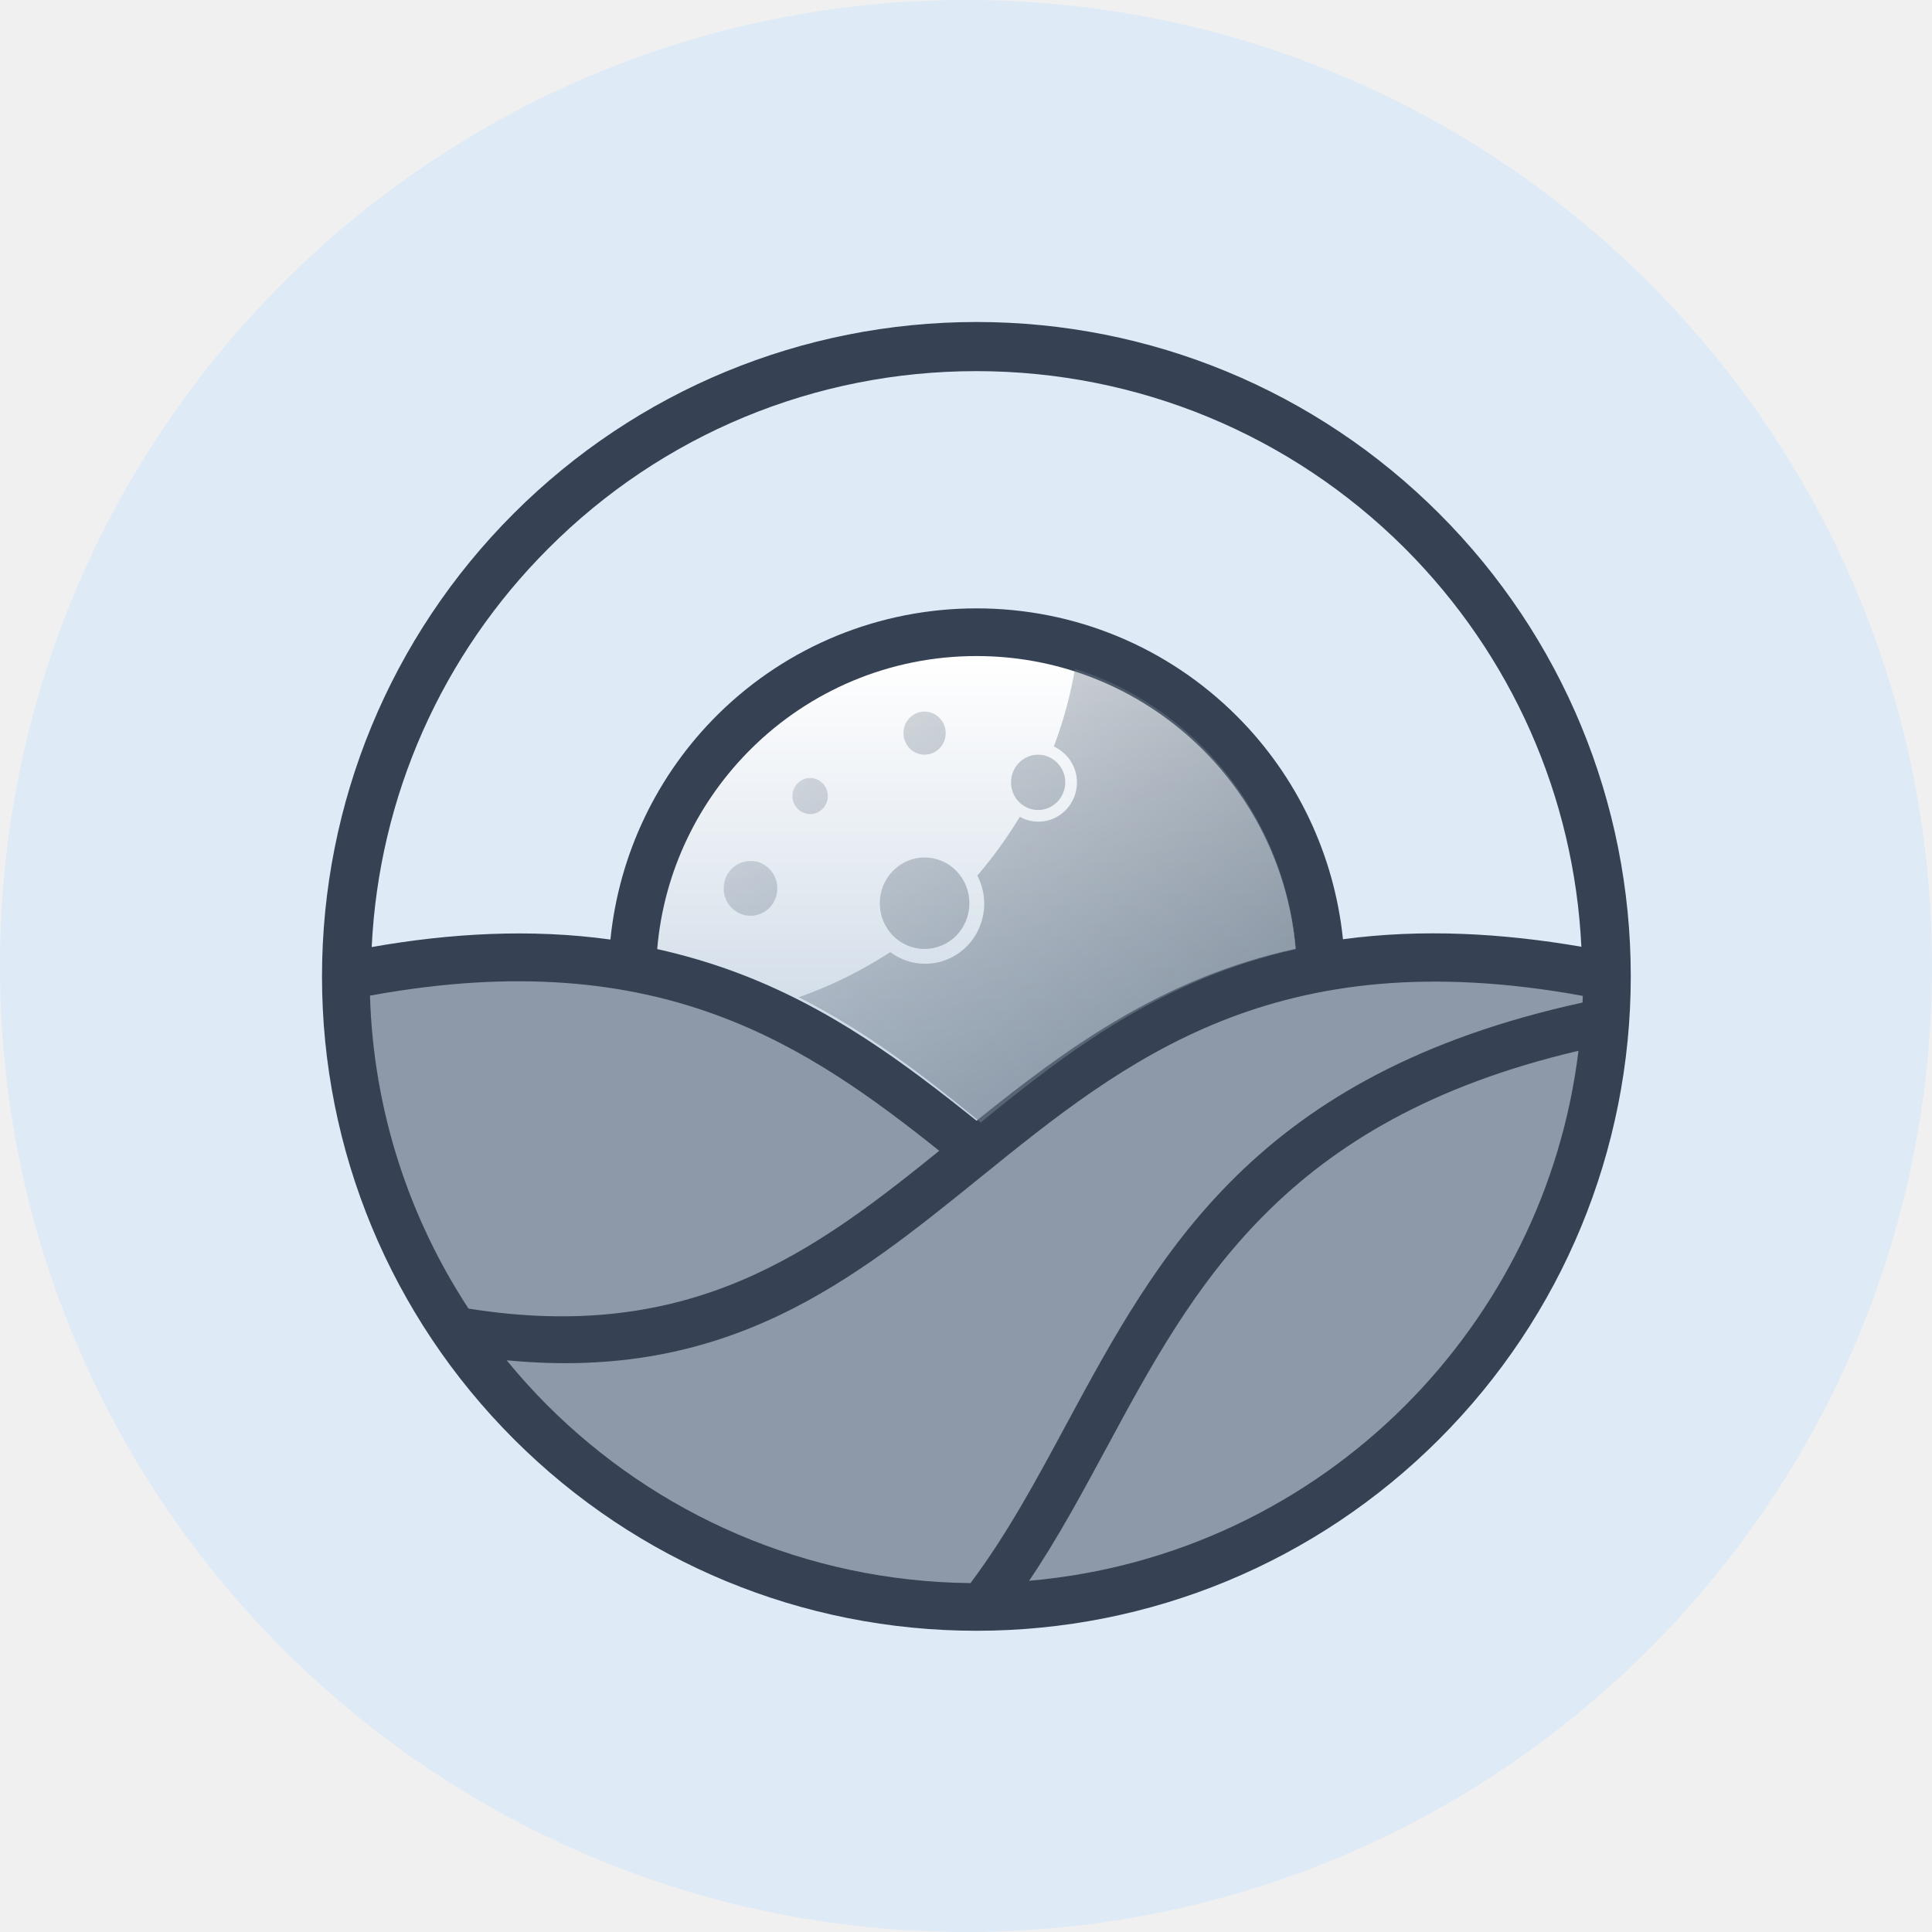
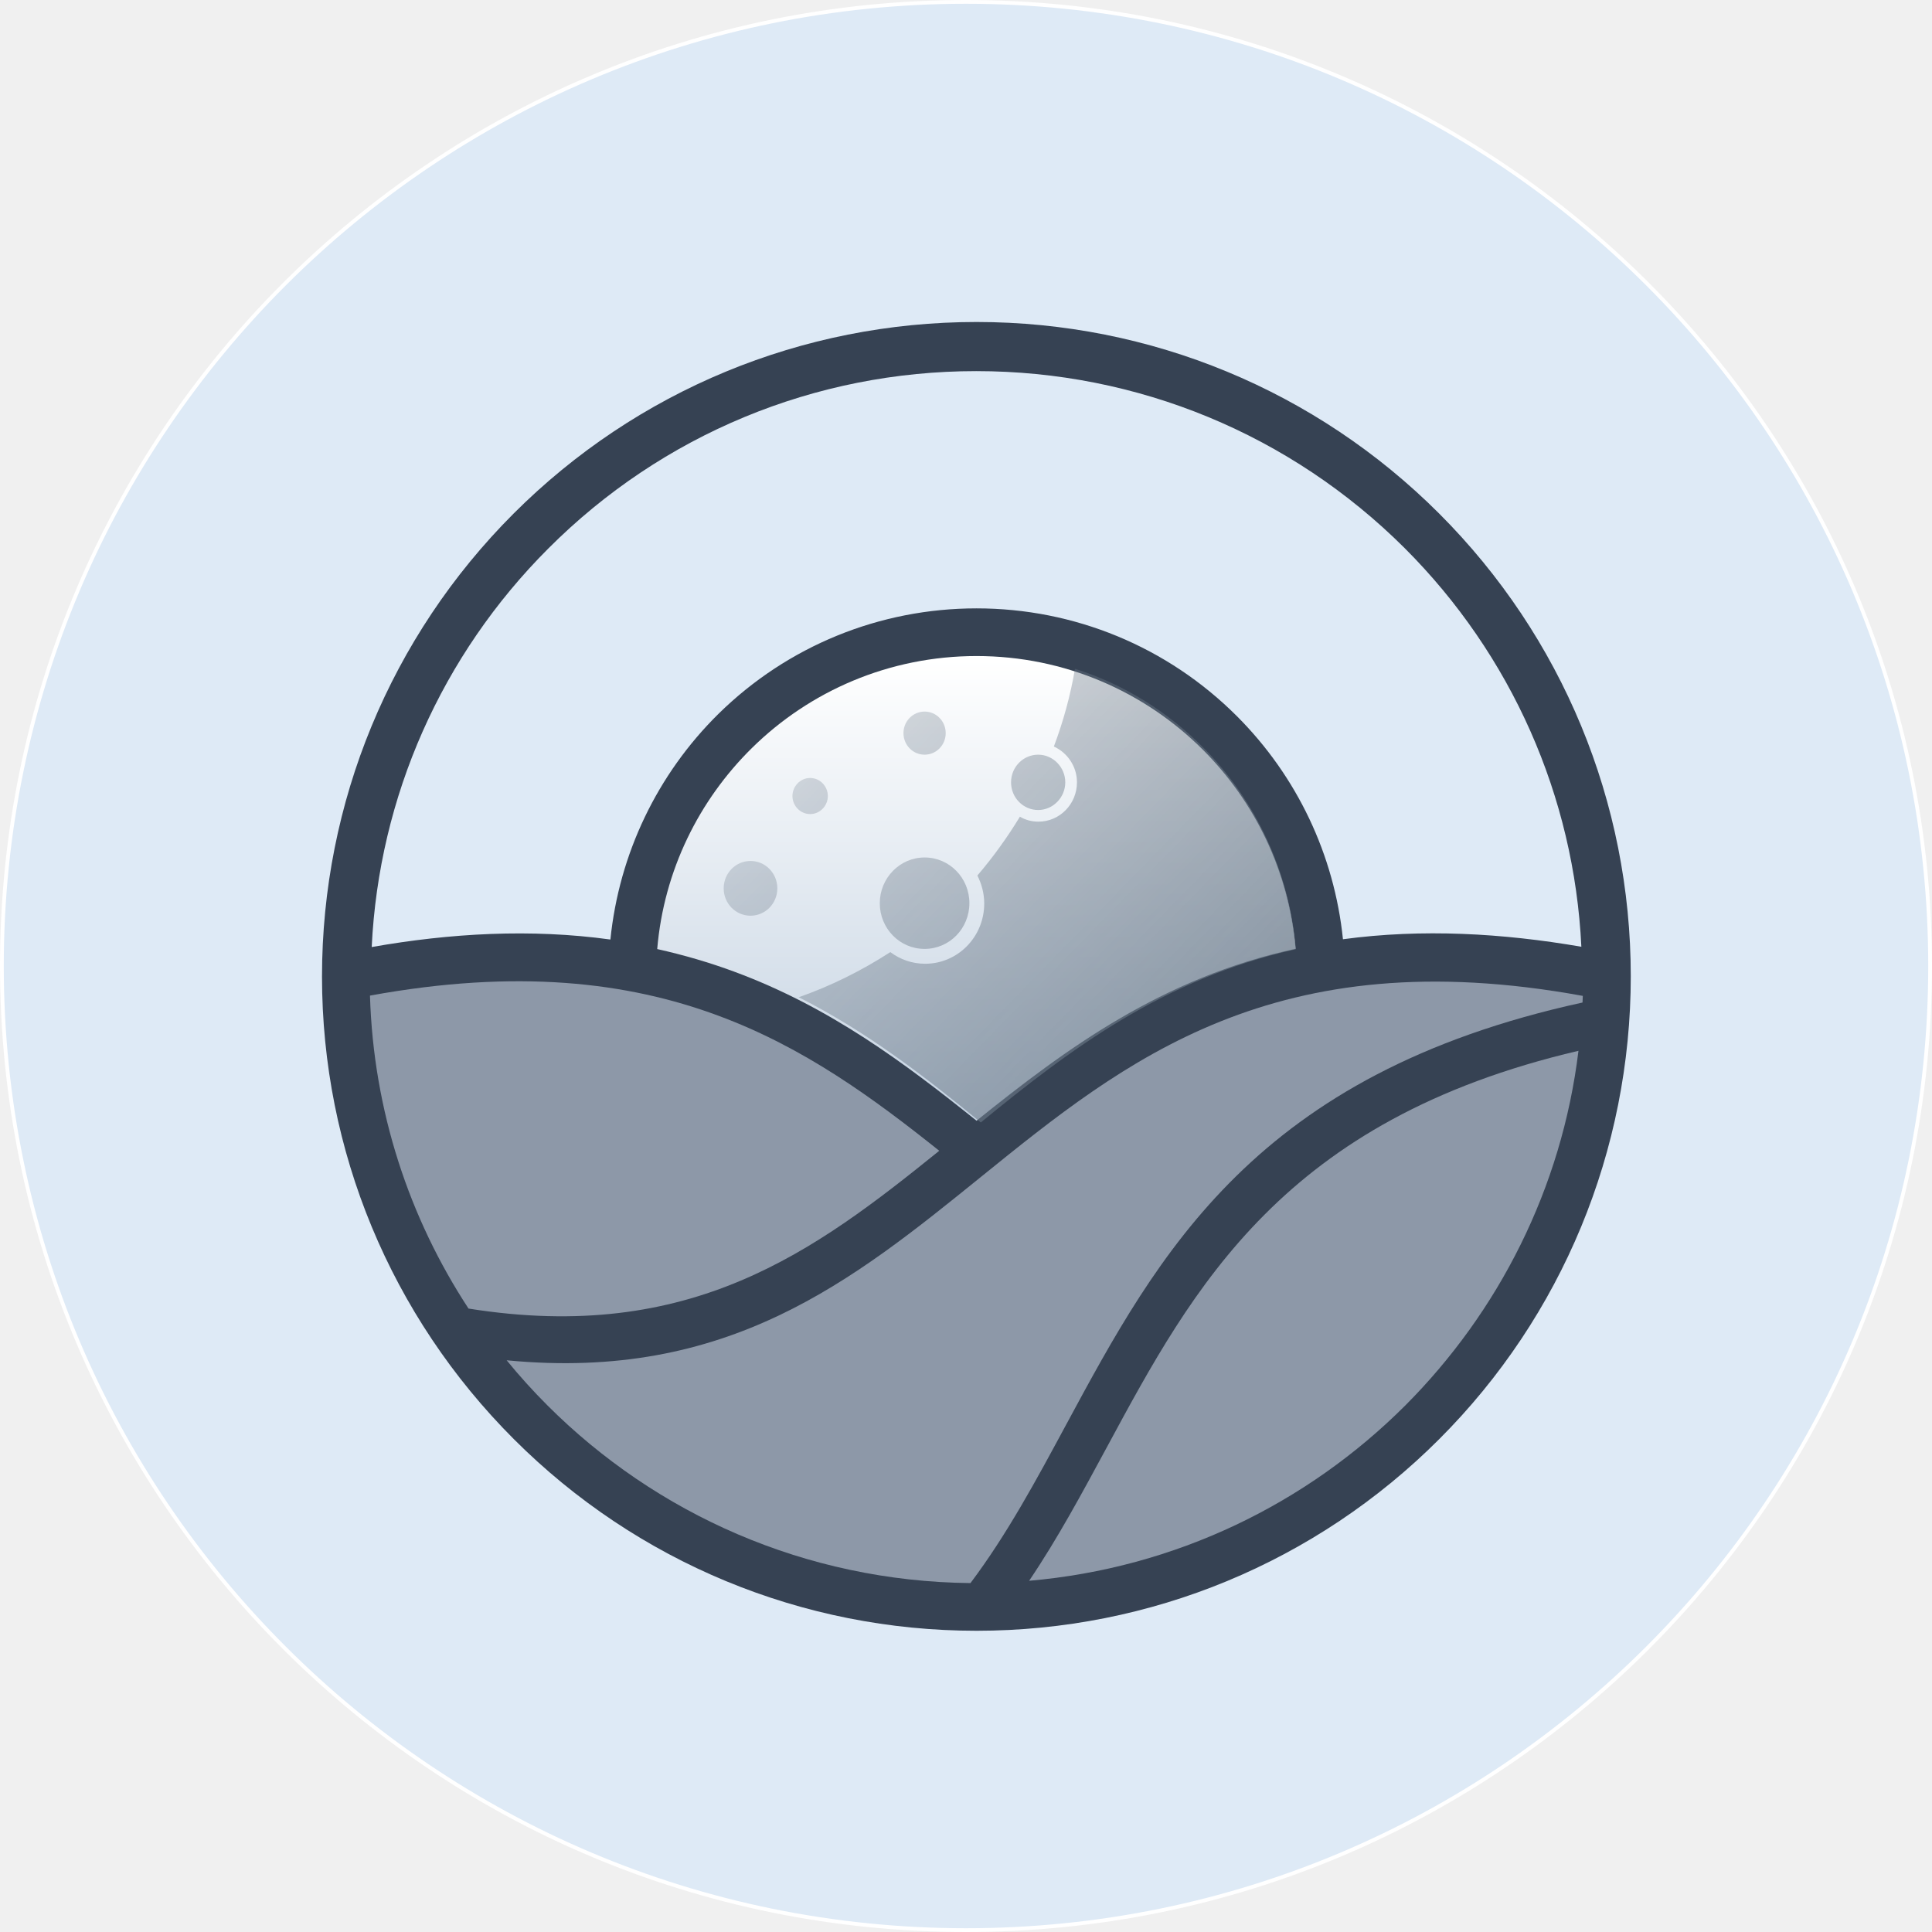
- <svg xmlns="http://www.w3.org/2000/svg" width="72" height="72" viewBox="0 0 72 72" fill="none">
-   <rect width="72" height="72" rx="36" fill="#DEEAF6" />
-   <path d="M36.392 12C42.876 12 49.046 14.552 53.634 19.14C58.222 23.728 60.774 29.899 60.774 36.382C60.774 42.865 58.222 49.046 53.634 53.634C49.046 58.222 42.876 60.774 36.392 60.774C29.899 60.774 23.738 58.222 19.151 53.634C14.563 49.046 12 42.876 12 36.392C12 29.909 14.552 23.728 19.14 19.14C23.728 14.552 29.899 12 36.392 12ZM22.748 35.014C23.071 31.826 24.492 28.854 26.776 26.603C29.349 24.072 32.785 22.672 36.392 22.672C40.043 22.672 43.511 24.105 46.096 26.689C48.336 28.929 49.725 31.859 50.048 35.003C52.999 34.605 56.003 34.777 58.933 35.283C58.663 29.672 56.327 24.406 52.353 20.432C48.099 16.189 42.391 13.831 36.382 13.831C30.372 13.831 24.675 16.189 20.432 20.443C16.459 24.417 14.122 29.683 13.852 35.294C16.782 34.777 19.786 34.605 22.748 35.014ZM48.228 35.326C47.98 32.548 46.763 29.952 44.792 27.982C42.553 25.742 39.548 24.503 36.382 24.503C33.259 24.503 30.276 25.72 28.046 27.906C26.022 29.888 24.783 32.516 24.535 35.337C25.494 35.553 26.442 35.833 27.368 36.166C30.803 37.437 33.56 39.451 36.382 41.712C40.076 38.751 43.522 36.371 48.228 35.326ZM34.939 42.886C32.386 40.851 29.834 39.02 26.743 37.879C22.554 36.328 18.182 36.339 13.842 37.136C13.971 41.271 15.231 45.256 17.492 48.723C20.982 49.283 24.309 49.079 27.583 47.69C30.329 46.537 32.645 44.739 34.939 42.886ZM58.933 37.136C54.377 36.306 49.833 36.36 45.492 38.105C42.111 39.462 39.408 41.605 36.608 43.877C34.217 45.805 31.837 47.743 29.048 49.068C25.817 50.597 22.532 51.082 18.989 50.748C19.442 51.297 19.926 51.836 20.432 52.342C24.622 56.531 30.222 58.89 36.145 58.943C37.513 57.113 38.611 55.077 39.688 53.063C41.508 49.693 43.274 46.494 46.042 43.78C49.628 40.269 54.076 38.374 58.933 37.308V37.136ZM58.771 39.214C54.367 40.248 50.382 42.057 47.151 45.288C44.62 47.83 42.972 50.802 41.292 53.925C40.388 55.594 39.494 57.274 38.439 58.846C43.705 58.373 48.605 56.068 52.342 52.331C55.885 48.799 58.147 44.19 58.771 39.214Z" fill="#364253" />
-   <path fill-rule="evenodd" clip-rule="evenodd" d="M36.576 43.845C31.773 47.733 27.131 51.491 18.882 50.694C19.356 51.276 19.862 51.836 20.4 52.374C24.439 56.413 30.006 58.933 36.167 58.998C37.534 57.178 38.622 55.153 39.731 53.096C43.188 46.688 46.785 40.022 58.976 37.362L58.987 37.114C47.496 35.014 41.928 39.516 36.576 43.845Z" fill="#8D98A8" />
-   <path fill-rule="evenodd" clip-rule="evenodd" d="M58.825 39.16C47.83 41.734 44.48 47.948 41.26 53.914C40.334 55.626 39.429 57.317 38.352 58.911C43.813 58.437 48.713 56.036 52.374 52.374C55.842 48.896 58.2 44.297 58.825 39.16Z" fill="#8D98A8" />
-   <path fill-rule="evenodd" clip-rule="evenodd" d="M35.003 42.887C32.548 40.927 29.963 39.032 26.754 37.847C23.383 36.598 19.269 36.102 13.788 37.104C13.917 41.401 15.252 45.396 17.46 48.767C25.752 50.092 30.362 46.635 35.003 42.887Z" fill="#8D98A8" />
-   <path fill-rule="evenodd" clip-rule="evenodd" d="M27.357 36.209C30.943 37.534 33.732 39.634 36.392 41.766C39.742 39.074 43.295 36.446 48.282 35.358C48.034 32.472 46.763 29.877 44.835 27.949C42.671 25.785 39.688 24.449 36.392 24.449C33.14 24.449 30.178 25.752 28.024 27.874C26.054 29.812 24.74 32.44 24.492 35.369C25.505 35.596 26.452 35.876 27.357 36.209Z" fill="url(#paint0_linear_4698_15318)" />
-   <mask id="mask0_4698_15318" style="mask-type:alpha" maskUnits="userSpaceOnUse" x="26" y="24" width="23" height="18">
-     <path d="M48.347 24.924H26.625V41.842H48.347V24.924Z" fill="url(#paint1_linear_4698_15318)" />
+ <svg xmlns="http://www.w3.org/2000/svg" width="512" height="512" viewBox="0 0 512 512" fill="none">
+   <rect x="0.5" y="0.5" width="511" height="511" rx="255.5" fill="#DEEAF6" />
+   <path d="M258.792 85.331C304.894 85.331 348.775 103.481 381.399 136.105C414.023 168.729 432.173 212.61 432.173 258.712C432.173 304.814 414.023 348.772 381.399 381.396C348.775 414.02 304.894 432.17 258.792 432.17C212.613 432.17 168.808 414.02 136.184 381.396C103.56 348.772 85.334 304.891 85.334 258.789C85.334 212.686 103.484 168.729 136.108 136.105C168.732 103.481 212.613 85.331 258.792 85.331ZM161.763 248.986C164.06 226.318 174.169 205.181 190.404 189.176C208.707 171.179 233.137 161.224 258.792 161.224C284.753 161.224 309.412 171.409 327.792 189.789C343.721 205.718 353.6 226.548 355.897 248.91C376.881 246.076 398.247 247.301 419.077 250.901C417.163 211.002 400.544 173.553 372.286 145.295C342.036 115.121 301.448 98.35 258.715 98.35C215.982 98.35 175.471 115.121 145.297 145.371C117.039 173.63 100.421 211.078 98.506 250.977C119.336 247.301 140.703 246.076 161.763 248.986ZM342.955 251.207C341.194 231.449 332.54 212.993 318.525 198.978C302.596 183.049 281.23 174.242 258.715 174.242C236.506 174.242 215.293 182.896 199.441 198.442C185.043 212.533 176.237 231.219 174.475 251.284C181.291 252.815 188.03 254.806 194.616 257.18C219.046 266.217 238.651 280.538 258.715 296.62C284.983 275.56 309.489 258.636 342.955 251.207ZM248.453 304.967C230.303 290.494 212.153 277.475 190.174 269.357C160.384 258.329 129.292 258.406 98.43 264.073C99.348 293.48 108.309 321.815 124.391 346.475C149.203 350.457 172.867 349.002 196.148 339.123C215.676 330.929 232.141 318.14 248.453 304.967ZM419.077 264.073C386.683 258.176 354.366 258.559 323.503 270.965C299.457 280.614 280.235 295.854 260.323 312.013C243.322 325.721 226.398 339.506 206.563 348.925C183.588 359.8 160.231 363.246 135.036 360.872C138.252 364.778 141.698 368.607 145.297 372.206C175.088 401.997 214.91 418.768 257.03 419.151C266.756 406.132 274.567 391.658 282.226 377.337C295.168 353.367 307.727 330.622 327.409 311.324C352.911 286.358 384.539 272.88 419.077 265.298V264.073ZM417.928 278.853C386.607 286.205 358.271 299.071 335.297 322.045C317.3 340.119 305.583 361.255 293.636 383.464C287.203 395.334 280.847 407.281 273.342 418.462C310.791 415.092 345.635 398.704 372.209 372.13C397.405 347.011 413.487 314.234 417.928 278.853Z" fill="#364253" />
+   <path fill-rule="evenodd" clip-rule="evenodd" d="M260.094 311.784C225.939 339.43 192.932 366.157 134.271 360.49C137.64 364.625 141.239 368.607 145.069 372.436C173.787 401.154 213.379 419.075 257.184 419.534C266.91 406.592 274.645 392.194 282.533 377.567C307.116 332.001 332.694 284.597 419.384 265.681L419.461 263.92C337.748 248.987 298.155 280.998 260.094 311.784Z" fill="#8D98A8" />
+   <path fill-rule="evenodd" clip-rule="evenodd" d="M418.311 278.472C340.121 296.775 316.305 340.962 293.407 383.389C286.821 395.565 280.388 407.588 272.729 418.923C311.556 415.553 346.401 398.475 372.439 372.437C397.098 347.702 413.87 315.001 418.311 278.472Z" fill="#8D98A8" />
+   <path fill-rule="evenodd" clip-rule="evenodd" d="M248.913 304.969C231.452 291.031 213.073 277.553 190.251 269.129C166.281 260.245 137.027 256.722 98.047 263.844C98.966 294.401 108.462 322.812 124.161 346.782C183.129 356.202 215.906 331.619 248.913 304.969Z" fill="#8D98A8" />
+   <path fill-rule="evenodd" clip-rule="evenodd" d="M194.54 257.486C220.041 266.905 239.876 281.839 258.792 297.002C282.609 277.856 307.881 259.17 343.338 251.436C341.577 230.912 332.54 212.456 318.832 198.747C303.439 183.355 282.226 173.858 258.792 173.858C235.664 173.858 214.604 183.125 199.288 198.211C185.273 211.996 175.93 230.682 174.169 251.512C181.368 253.12 188.107 255.112 194.54 257.486Z" fill="url(#paint0_linear_5180_15839)" />
+   <mask id="mask0_5180_15839" style="mask-type:alpha" maskUnits="userSpaceOnUse" x="189" y="177" width="155" height="121">
+     <path d="M343.799 177.232H189.334V297.542H343.799V177.232Z" fill="url(#paint1_linear_5180_15839)" />
  </mask>
-   <g mask="url(#mask0_4698_15318)">
-     <path fill-rule="evenodd" clip-rule="evenodd" d="M29.766 37.165C32.319 38.457 34.478 40.128 36.551 41.832C39.859 39.119 43.368 36.471 48.292 35.375C48.048 32.466 46.793 29.851 44.889 27.908C43.56 26.552 41.911 25.51 40.061 24.924C39.891 25.922 39.625 26.888 39.274 27.821C39.774 28.049 40.135 28.559 40.135 29.156C40.135 29.959 39.497 30.621 38.7 30.621C38.444 30.621 38.211 30.556 38.008 30.437C37.541 31.207 37.009 31.945 36.424 32.629C36.583 32.944 36.679 33.302 36.679 33.671C36.679 34.919 35.69 35.917 34.478 35.917C33.988 35.917 33.542 35.754 33.18 35.483C32.106 36.178 30.968 36.742 29.766 37.165ZM27.969 32.086C28.522 32.086 28.969 32.542 28.969 33.106C28.969 33.671 28.522 34.127 27.969 34.127C27.416 34.127 26.969 33.671 26.969 33.106C26.969 32.542 27.416 32.086 27.969 32.086ZM30.192 28.993C30.553 28.993 30.851 29.297 30.851 29.666C30.851 30.035 30.553 30.339 30.192 30.339C29.83 30.339 29.532 30.035 29.532 29.666C29.532 29.297 29.83 28.993 30.192 28.993ZM34.456 26.519C34.892 26.519 35.243 26.877 35.243 27.322C35.243 27.767 34.892 28.125 34.456 28.125C34.02 28.125 33.669 27.767 33.669 27.322C33.669 26.877 34.02 26.519 34.456 26.519ZM34.456 31.956C35.382 31.956 36.126 32.716 36.126 33.66C36.126 34.604 35.382 35.364 34.456 35.364C33.531 35.364 32.787 34.604 32.787 33.66C32.787 32.727 33.531 31.956 34.456 31.956ZM38.689 28.125C39.242 28.125 39.699 28.592 39.699 29.156C39.699 29.721 39.242 30.187 38.689 30.187C38.136 30.187 37.679 29.731 37.679 29.156C37.679 28.581 38.136 28.125 38.689 28.125Z" fill="#6C7A89" />
+   <g mask="url(#mask0_5180_15839)">
+     <path fill-rule="evenodd" clip-rule="evenodd" d="M211.673 264.28C229.824 273.463 245.176 285.348 259.923 297.464C283.443 278.171 308.4 259.341 343.415 251.547C341.676 230.865 332.752 212.266 319.214 198.453C309.761 188.806 298.039 181.398 284.88 177.23C283.67 184.33 281.779 191.199 279.283 197.835C282.838 199.456 285.409 203.083 285.409 207.327C285.409 213.038 280.872 217.746 275.2 217.746C273.385 217.746 271.721 217.283 270.284 216.434C266.956 221.913 263.175 227.16 259.015 232.022C260.15 234.26 260.831 236.807 260.831 239.431C260.831 248.306 253.797 255.405 245.176 255.405C241.697 255.405 238.521 254.248 235.949 252.318C228.311 257.257 220.219 261.27 211.673 264.28ZM198.892 228.164C202.825 228.164 206.001 231.405 206.001 235.418C206.001 239.431 202.825 242.672 198.892 242.672C194.96 242.672 191.783 239.431 191.783 235.418C191.783 231.405 194.96 228.164 198.892 228.164ZM214.698 206.17C217.269 206.17 219.387 208.331 219.387 210.954C219.387 213.578 217.269 215.739 214.698 215.739C212.127 215.739 210.009 213.578 210.009 210.954C210.009 208.331 212.127 206.17 214.698 206.17ZM245.025 188.575C248.125 188.575 250.621 191.121 250.621 194.285C250.621 197.449 248.125 199.996 245.025 199.996C241.924 199.996 239.428 197.449 239.428 194.285C239.428 191.121 241.924 188.575 245.025 188.575ZM245.025 227.238C251.604 227.238 256.898 232.64 256.898 239.354C256.898 246.068 251.604 251.47 245.025 251.47C238.445 251.47 233.151 246.068 233.151 239.354C233.151 232.717 238.445 227.238 245.025 227.238ZM275.124 199.996C279.057 199.996 282.309 203.314 282.309 207.327C282.309 211.34 279.057 214.659 275.124 214.659C271.191 214.659 267.939 211.417 267.939 207.327C267.939 203.237 271.191 199.996 275.124 199.996Z" fill="#6C7A89" />
  </g>
+   <rect x="0.5" y="0.5" width="511" height="511" rx="255.5" stroke="white" />
  <defs>
-     <linearGradient id="paint0_linear_4698_15318" x1="36.385" y1="41.715" x2="36.386" y2="24.561" gradientUnits="userSpaceOnUse">
+     <linearGradient id="paint0_linear_5180_15839" x1="258.738" y1="296.64" x2="258.744" y2="174.65" gradientUnits="userSpaceOnUse">
      <stop stop-color="#C5D3E2" />
      <stop offset="1" stop-color="white" />
    </linearGradient>
-     <linearGradient id="paint1_linear_4698_15318" x1="53.183" y1="48.702" x2="23.612" y2="19.841" gradientUnits="userSpaceOnUse">
+     <linearGradient id="paint1_linear_5180_15839" x1="378.191" y1="346.324" x2="167.909" y2="141.089" gradientUnits="userSpaceOnUse">
      <stop stop-color="white" />
      <stop offset="1" stop-color="white" stop-opacity="0" />
    </linearGradient>
  </defs>
</svg>
